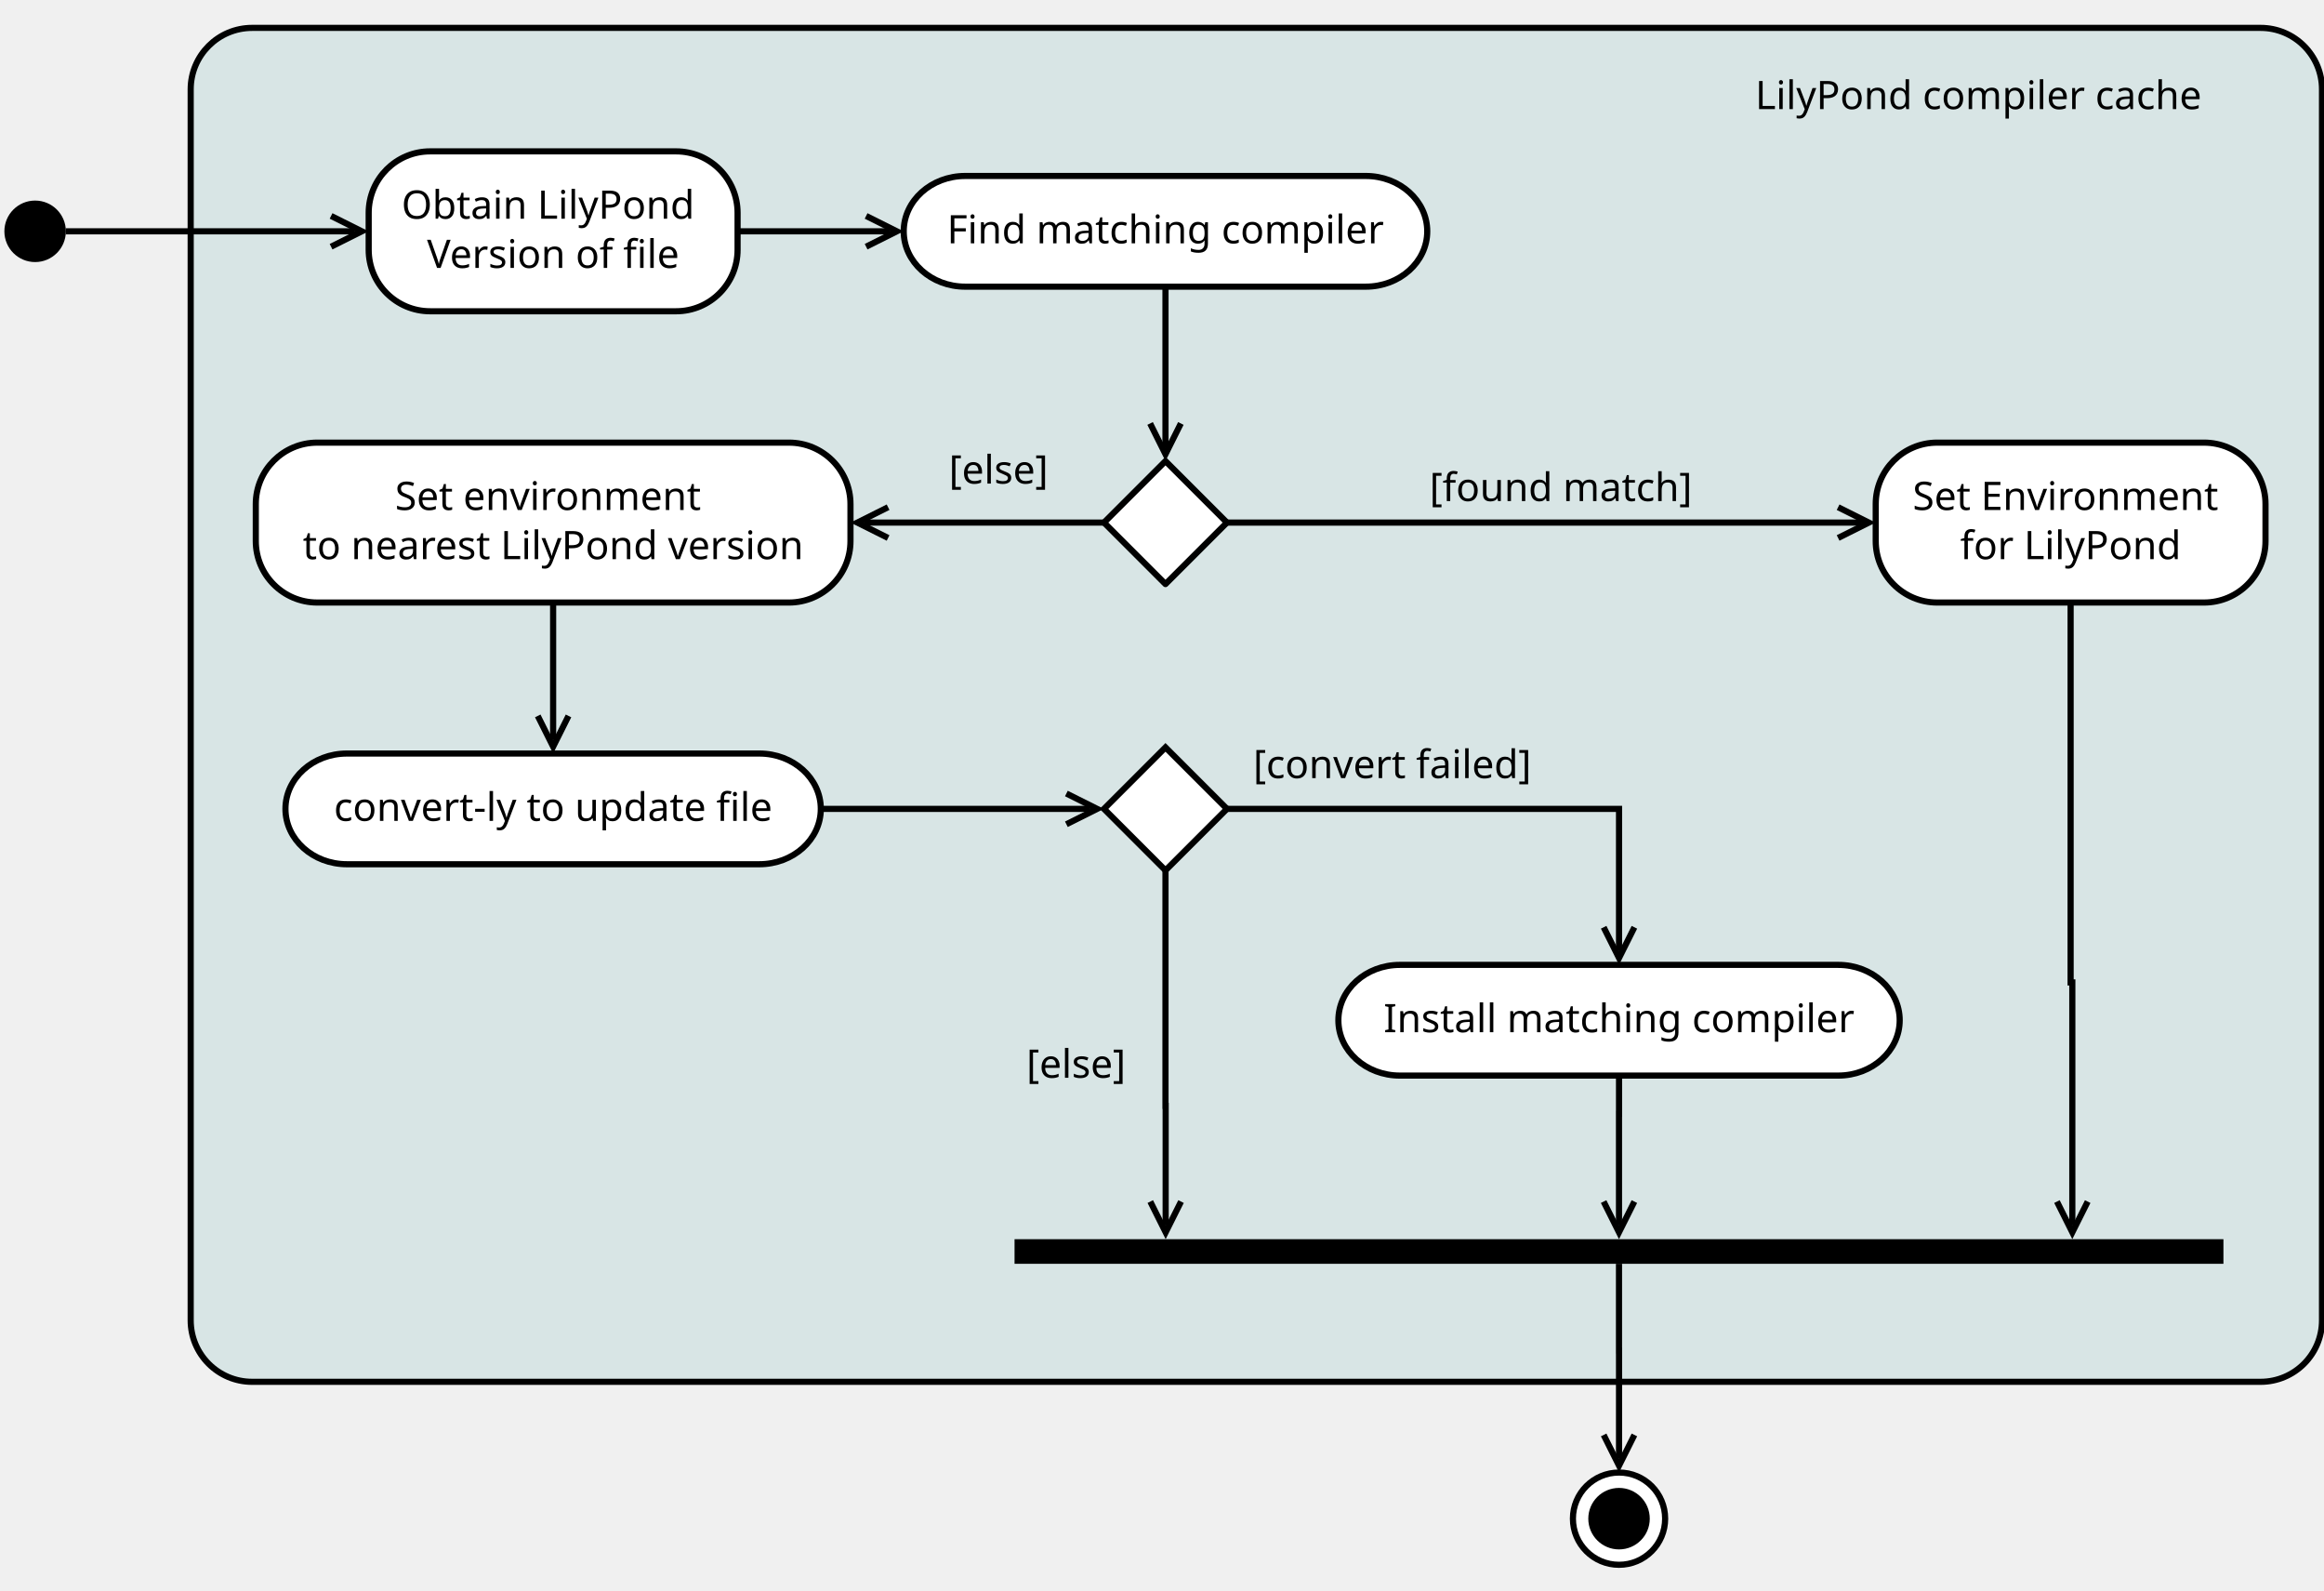
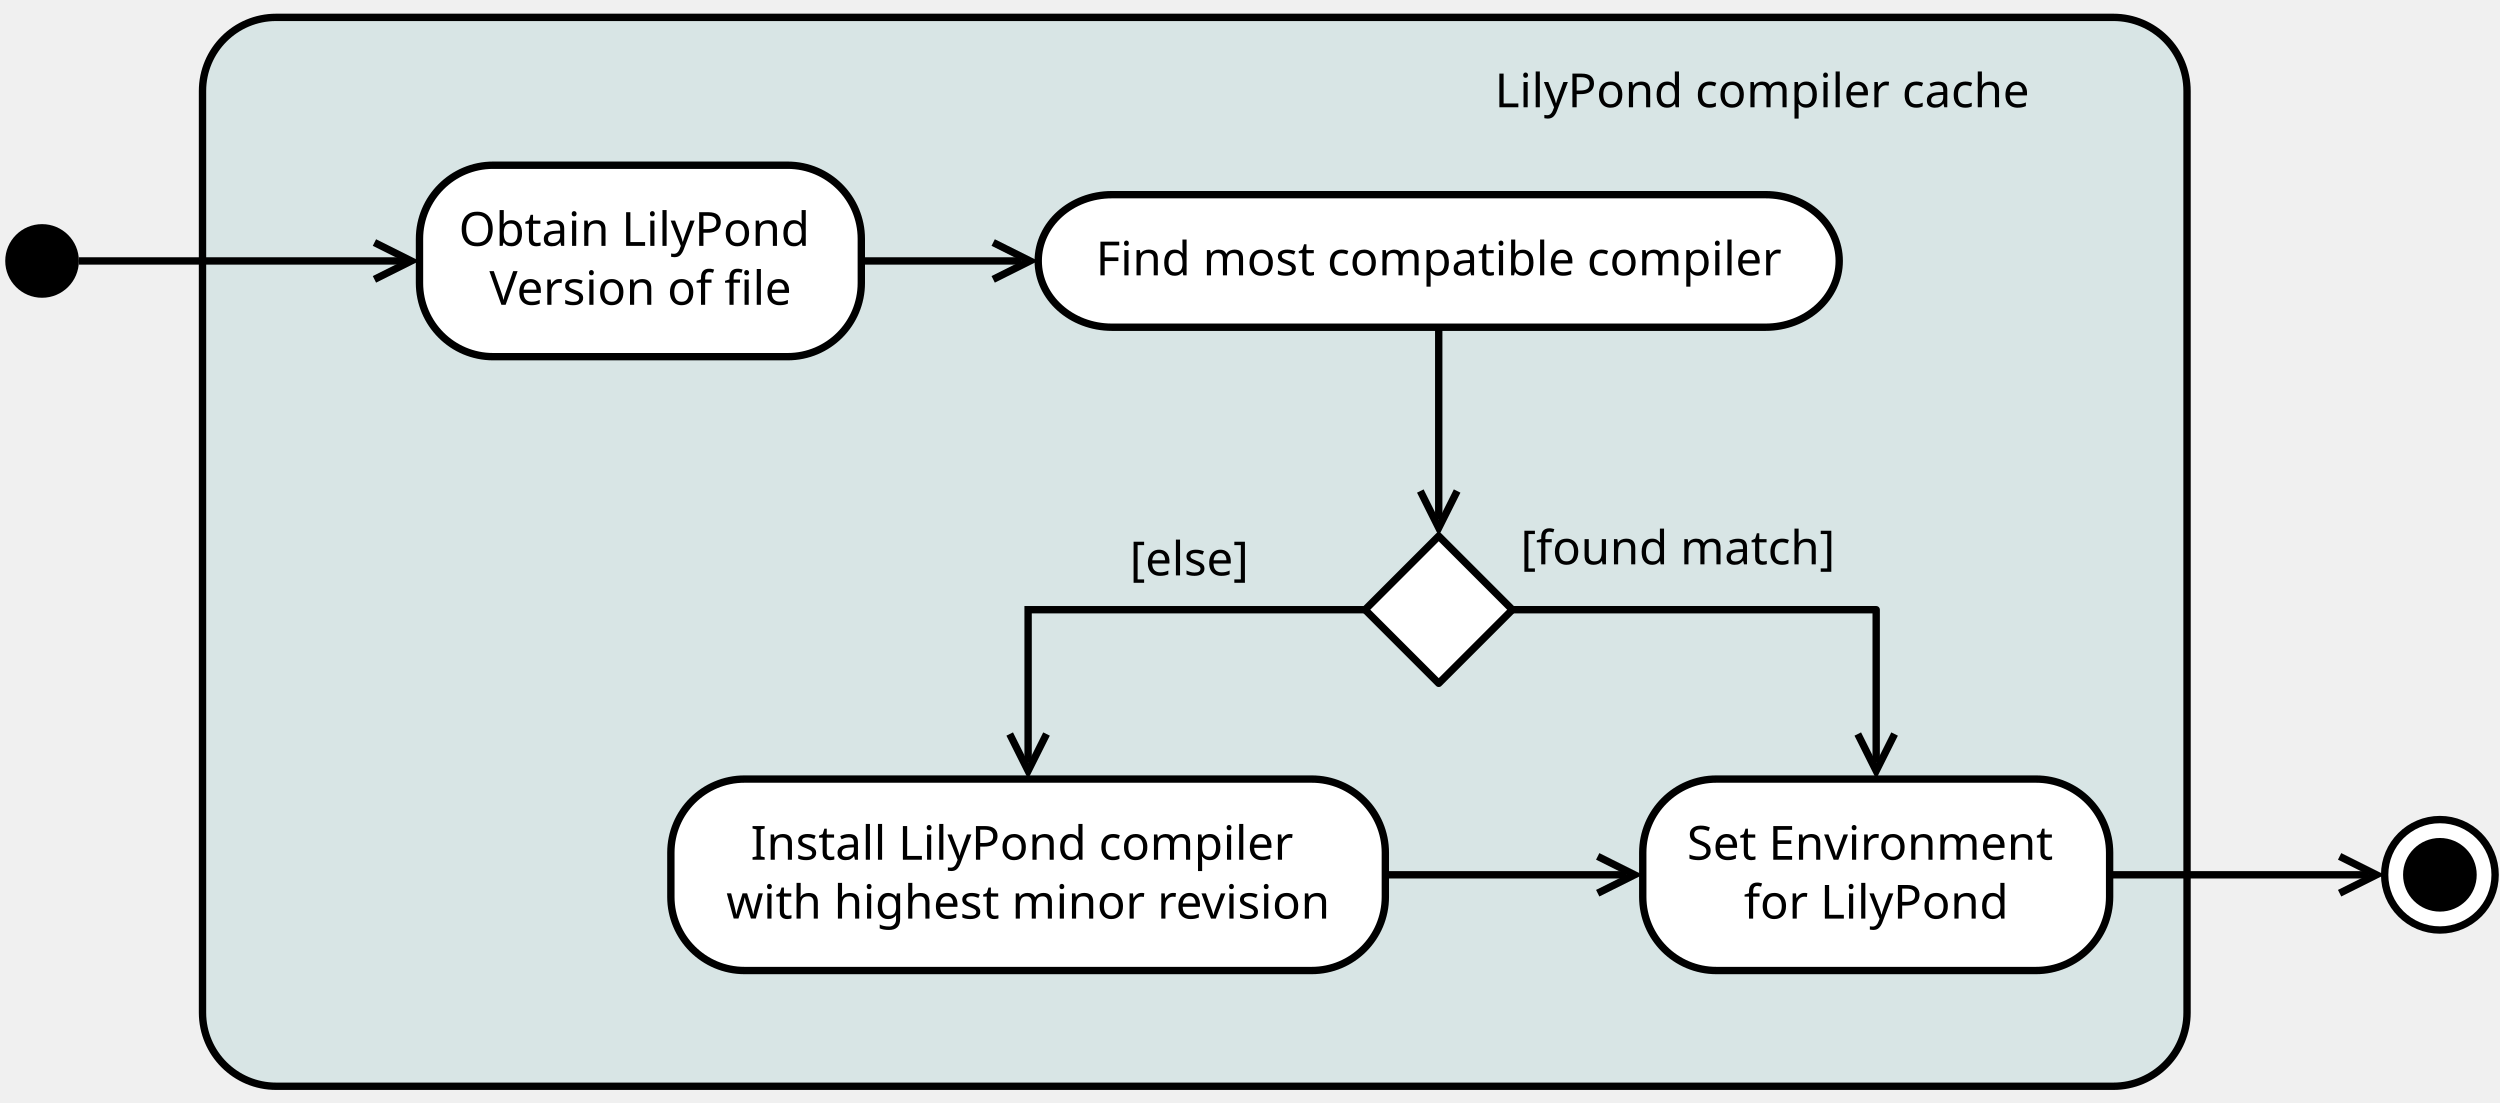
- <svg xmlns="http://www.w3.org/2000/svg" width="38cm" height="26cm" viewBox="-110 -21 756 502">
+ <svg xmlns="http://www.w3.org/2000/svg" width="34cm" height="15cm" viewBox="-10 -21 679 293">
  <g>
-     <rect style="fill: #d8e5e5" x="-47.97" y="-19.563" width="693.322" height="440.309" rx="20" ry="20" />
-     <rect style="fill: none; fill-opacity:0; stroke-width: 2; stroke-linejoin: round; stroke: #000000" x="-47.97" y="-19.563" width="693.322" height="440.309" rx="20" ry="20" />
+     <rect style="fill: #d8e5e5" x="45" y="-19.563" width="539" height="290.313" rx="20" ry="20" />
+     <rect style="fill: none; fill-opacity:0; stroke-width: 2; stroke-linejoin: round; stroke: #000000" x="45" y="-19.563" width="539" height="290.313" rx="20" ry="20" />
  </g>
  <g>
-     <rect style="fill: #ffffff" x="9.934" y="20.594" width="120" height="52" rx="20" ry="20" />
-     <rect style="fill: none; fill-opacity:0; stroke-width: 2; stroke-linejoin: round; stroke: #000000" x="9.934" y="20.594" width="120" height="52" rx="20" ry="20" />
-     <text font-size="12.8" style="fill: #000000;text-anchor:middle;font-family:sans-serif;font-style:normal;font-weight:normal" x="69.934" y="42.494">
-       <tspan x="69.934" y="42.494">Obtain LilyPond</tspan>
-       <tspan x="69.934" y="58.494">Version of file</tspan>
+     <rect style="fill: #ffffff" x="103.934" y="20.594" width="120" height="52" rx="20" ry="20" />
+     <rect style="fill: none; fill-opacity:0; stroke-width: 2; stroke-linejoin: round; stroke: #000000" x="103.934" y="20.594" width="120" height="52" rx="20" ry="20" />
+     <text font-size="12.8" style="fill: #000000;text-anchor:middle;font-family:sans-serif;font-style:normal;font-weight:normal" x="163.934" y="42.494">
+       <tspan x="163.934" y="42.494">Obtain LilyPond</tspan>
+       <tspan x="163.934" y="58.494">Version of file</tspan>
    </text>
  </g>
  <g>
-     <polygon style="fill: #ffffff" points="249.133,141.316 269.133,121.316 289.133,141.316 269.133,161.316 " />
-     <polygon style="fill: none; fill-opacity:0; stroke-width: 2; stroke-linejoin: round; stroke: #000000" points="249.133,141.316 269.133,121.316 289.133,141.316 269.133,161.316 " />
+     <polygon style="fill: #ffffff" points="360.758,141.316 380.758,121.316 400.758,141.316 380.758,161.316 " />
+     <polygon style="fill: none; fill-opacity:0; stroke-width: 2; stroke-linejoin: round; stroke: #000000" points="360.758,141.316 380.758,121.316 400.758,141.316 380.758,161.316 " />
  </g>
  <g>
-     <rect style="fill: #ffffff" x="500.173" y="115.316" width="126.8" height="52" rx="20" ry="20" />
-     <rect style="fill: none; fill-opacity:0; stroke-width: 2; stroke-linejoin: round; stroke: #000000" x="500.173" y="115.316" width="126.8" height="52" rx="20" ry="20" />
-     <text font-size="12.8" style="fill: #000000;text-anchor:middle;font-family:sans-serif;font-style:normal;font-weight:normal" x="563.573" y="137.216">
-       <tspan x="563.573" y="137.216">Set Environment</tspan>
-       <tspan x="563.573" y="153.216">for LilyPond</tspan>
+     <rect style="fill: #ffffff" x="436.172" y="187.316" width="126.8" height="52" rx="20" ry="20" />
+     <rect style="fill: none; fill-opacity:0; stroke-width: 2; stroke-linejoin: round; stroke: #000000" x="436.172" y="187.316" width="126.8" height="52" rx="20" ry="20" />
+     <text font-size="12.8" style="fill: #000000;text-anchor:middle;font-family:sans-serif;font-style:normal;font-weight:normal" x="499.572" y="209.216">
+       <tspan x="499.572" y="209.216">Set Environment</tspan>
+       <tspan x="499.572" y="225.216">for LilyPond</tspan>
    </text>
  </g>
  <g>
-     <polyline style="fill: none; fill-opacity:0; stroke-width: 2; stroke-linejoin: round; stroke: #000000" points="289.133,141.316 299.133,141.316 490.173,141.316 495.701,141.316 " />
-     <polyline style="fill: none; fill-opacity:0; stroke-width: 2; stroke: #000000" points="487.937,146.316 497.937,141.316 487.937,136.316 " />
-     <text font-size="12.8" style="fill: #000000;text-anchor:middle;font-family:sans-serif;font-style:normal;font-weight:normal" x="397.741" y="134.317">[found match]</text>
+     <polyline style="fill: none; fill-opacity:0; stroke-width: 2; stroke-linejoin: round; stroke: #000000" points="400.758,141.316 499.572,141.316 499.572,182.844 " />
+     <polyline style="fill: none; fill-opacity:0; stroke-width: 2; stroke: #000000" points="494.572,175.08 499.572,185.08 504.572,175.08 " />
+     <text font-size="12.8" style="fill: #000000;text-anchor:middle;font-family:sans-serif;font-style:normal;font-weight:normal" x="445.7" y="129">[found match]</text>
  </g>
  <g>
-     <polyline style="fill: none; fill-opacity:0; stroke-width: 2; stroke: #000000" points="249.133,141.316 239.133,141.316 176.659,141.316 171.131,141.316 " />
-     <polyline style="fill: none; fill-opacity:0; stroke-width: 2; stroke: #000000" points="178.895,136.316 168.895,141.316 178.895,146.316 " />
-     <text font-size="12.8" style="fill: #000000;text-anchor:middle;font-family:sans-serif;font-style:normal;font-weight:normal" x="214.828" y="128.632">[else]</text>
+     <polyline style="fill: none; fill-opacity:0; stroke-width: 2; stroke: #000000" points="360.758,141.316 269.234,141.316 269.234,182.844 " />
+     <polyline style="fill: none; fill-opacity:0; stroke-width: 2; stroke: #000000" points="264.234,175.08 269.234,185.08 274.234,175.08 " />
+     <text font-size="12.8" style="fill: #000000;text-anchor:middle;font-family:sans-serif;font-style:normal;font-weight:normal" x="313" y="132">[else]</text>
  </g>
-   <ellipse style="fill: #000000" cx="-98.576" cy="46.594" rx="10" ry="10" />
+   <ellipse style="fill: #000000" cx="1.424" cy="46.594" rx="10" ry="10" />
  <g>
-     <rect style="fill: #ffffff" x="-17.141" y="216.424" width="174.15" height="36" rx="20" ry="20" />
-     <rect style="fill: none; fill-opacity:0; stroke-width: 2; stroke: #000000" x="-17.141" y="216.424" width="174.15" height="36" rx="20" ry="20" />
-     <text font-size="12.8" style="fill: #000000;text-anchor:middle;font-family:sans-serif;font-style:normal;font-weight:normal" x="69.934" y="238.324">
-       <tspan x="69.934" y="238.324">convert-ly to update file</tspan>
+     <rect style="fill: #ffffff" x="271.984" y="28.594" width="217.55" height="36" rx="20" ry="20" />
+     <rect style="fill: none; fill-opacity:0; stroke-width: 2; stroke: #000000" x="271.984" y="28.594" width="217.55" height="36" rx="20" ry="20" />
+     <text font-size="12.8" style="fill: #000000;text-anchor:middle;font-family:sans-serif;font-style:normal;font-weight:normal" x="380.759" y="50.494">
+       <tspan x="380.759" y="50.494">Find most compatible compiler</tspan>
    </text>
  </g>
  <g>
-     <polygon style="fill: #ffffff" points="249.133,234.424 269.133,214.424 289.133,234.424 269.133,254.424 " />
-     <polygon style="fill: none; fill-opacity:0; stroke-width: 2; stroke: #000000" points="249.133,234.424 269.133,214.424 289.133,234.424 269.133,254.424 " />
+     <polyline style="fill: none; fill-opacity:0; stroke-width: 2; stroke: #000000" points="380.759,64.594 380.759,92.955 380.758,92.955 380.758,116.844 " />
+     <polyline style="fill: none; fill-opacity:0; stroke-width: 2; stroke: #000000" points="375.758,109.08 380.758,119.08 385.758,109.08 " />
  </g>
  <g>
-     <rect style="fill: #ffffff" x="183.983" y="28.594" width="170.3" height="36" rx="20" ry="20" />
-     <rect style="fill: none; fill-opacity:0; stroke-width: 2; stroke: #000000" x="183.983" y="28.594" width="170.3" height="36" rx="20" ry="20" />
-     <text font-size="12.8" style="fill: #000000;text-anchor:middle;font-family:sans-serif;font-style:normal;font-weight:normal" x="269.133" y="50.494">
-       <tspan x="269.133" y="50.494">Find matching compiler</tspan>
+     <rect style="fill: #ffffff" x="172.209" y="187.316" width="194.05" height="52" rx="20" ry="20" />
+     <rect style="fill: none; fill-opacity:0; stroke-width: 2; stroke: #000000" x="172.209" y="187.316" width="194.05" height="52" rx="20" ry="20" />
+     <text font-size="12.8" style="fill: #000000;text-anchor:middle;font-family:sans-serif;font-style:normal;font-weight:normal" x="269.234" y="209.216">
+       <tspan x="269.234" y="209.216">Install LilyPond compiler</tspan>
+       <tspan x="269.234" y="225.216">with highest minor revision</tspan>
    </text>
  </g>
  <g>
-     <polyline style="fill: none; fill-opacity:0; stroke-width: 2; stroke: #000000" points="269.133,64.594 269.133,74.594 269.133,111.316 269.133,116.844 " />
-     <polyline style="fill: none; fill-opacity:0; stroke-width: 2; stroke: #000000" points="264.133,109.08 269.133,119.08 274.133,109.08 " />
+     <polyline style="fill: none; fill-opacity:0; stroke-width: 2; stroke: #000000" points="223.934,46.594 233.934,46.594 261.984,46.594 267.512,46.594 " />
+     <polyline style="fill: none; fill-opacity:0; stroke-width: 2; stroke: #000000" points="259.748,51.594 269.748,46.594 259.748,41.594 " />
  </g>
  <g>
-     <rect style="fill: #ffffff" x="325.373" y="285.156" width="182.6" height="36" rx="20" ry="20" />
-     <rect style="fill: none; fill-opacity:0; stroke-width: 2; stroke: #000000" x="325.373" y="285.156" width="182.6" height="36" rx="20" ry="20" />
-     <text font-size="12.8" style="fill: #000000;text-anchor:middle;font-family:sans-serif;font-style:normal;font-weight:normal" x="416.673" y="307.056">
-       <tspan x="416.673" y="307.056">Install matching compiler</tspan>
-     </text>
+     <polyline style="fill: none; fill-opacity:0; stroke-width: 2; stroke: #000000" points="11.424,46.594 21.424,46.594 93.934,46.594 99.462,46.594 " />
+     <polyline style="fill: none; fill-opacity:0; stroke-width: 2; stroke: #000000" points="91.698,51.594 101.698,46.594 91.698,41.594 " />
  </g>
  <g>
-     <polyline style="fill: none; fill-opacity:0; stroke-width: 2; stroke: #000000" points="157.009,234.424 167.009,234.424 239.133,234.424 244.661,234.424 " />
-     <polyline style="fill: none; fill-opacity:0; stroke-width: 2; stroke: #000000" points="236.897,239.424 246.897,234.424 236.897,229.424 " />
+     <ellipse style="fill: #ffffff" cx="652.674" cy="213.316" rx="15" ry="15" />
+     <ellipse style="fill: none; fill-opacity:0; stroke-width: 2; stroke: #000000" cx="652.674" cy="213.316" rx="15" ry="15" />
+     <ellipse style="fill: #000000" cx="652.674" cy="213.316" rx="10" ry="10" />
  </g>
  <g>
-     <rect style="fill: #ffffff" x="-26.791" y="115.316" width="193.45" height="52" rx="20" ry="20" />
-     <rect style="fill: none; fill-opacity:0; stroke-width: 2; stroke: #000000" x="-26.791" y="115.316" width="193.45" height="52" rx="20" ry="20" />
-     <text font-size="12.8" style="fill: #000000;text-anchor:middle;font-family:sans-serif;font-style:normal;font-weight:normal" x="69.934" y="137.216">
-       <tspan x="69.934" y="137.216">Set environment</tspan>
-       <tspan x="69.934" y="153.216">to nearest LilyPond version</tspan>
-     </text>
+     <polyline style="fill: none; fill-opacity:0; stroke-width: 2; stroke: #000000" points="366.259,213.316 376.259,213.316 426.172,213.316 431.7,213.316 " />
+     <polyline style="fill: none; fill-opacity:0; stroke-width: 2; stroke: #000000" points="423.936,218.316 433.936,213.316 423.936,208.316 " />
  </g>
  <g>
-     <polyline style="fill: none; fill-opacity:0; stroke-width: 2; stroke: #000000" points="69.934,167.316 69.934,177.316 69.934,206.424 69.934,211.951 " />
-     <polyline style="fill: none; fill-opacity:0; stroke-width: 2; stroke: #000000" points="64.934,204.187 69.934,214.187 74.934,204.187 " />
+     <polyline style="fill: none; fill-opacity:0; stroke-width: 2; stroke: #000000" points="562.972,213.316 572.972,213.316 627.674,213.316 633.202,213.316 " />
+     <polyline style="fill: none; fill-opacity:0; stroke-width: 2; stroke: #000000" points="625.438,218.316 635.438,213.316 625.438,208.316 " />
  </g>
-   <rect style="fill: #000000" x="220.035" y="374.366" width="393.249" height="8" />
-   <g>
-     <polyline style="fill: none; fill-opacity:0; stroke-width: 2; stroke: #000000" points="563.573,167.316 563.573,290.86 564.128,290.86 564.128,369.894 " />
-     <polyline style="fill: none; fill-opacity:0; stroke-width: 2; stroke: #000000" points="559.128,362.13 564.128,372.13 569.128,362.13 " />
-   </g>
-   <g>
-     <polyline style="fill: none; fill-opacity:0; stroke-width: 2; stroke: #000000" points="269.133,254.424 269.133,331.01 269.191,331.01 269.191,369.894 " />
-     <polyline style="fill: none; fill-opacity:0; stroke-width: 2; stroke: #000000" points="264.191,362.13 269.191,372.13 274.191,362.13 " />
-     <text font-size="12.8" style="fill: #000000;text-anchor:middle;font-family:sans-serif;font-style:normal;font-weight:normal" x="240.055" y="321.861">[else]</text>
-   </g>
-   <g>
-     <polyline style="fill: none; fill-opacity:0; stroke-width: 2; stroke: #000000" points="416.673,321.156 416.673,333.632 416.66,333.632 416.66,369.894 " />
-     <polyline style="fill: none; fill-opacity:0; stroke-width: 2; stroke: #000000" points="411.66,362.13 416.66,372.13 421.66,362.13 " />
-   </g>
-   <g>
-     <polyline style="fill: none; fill-opacity:0; stroke-width: 2; stroke: #000000" points="289.133,234.424 416.673,234.424 416.673,280.684 " />
-     <polyline style="fill: none; fill-opacity:0; stroke-width: 2; stroke: #000000" points="411.673,272.92 416.673,282.92 421.673,272.92 " />
-     <text font-size="12.8" style="fill: #000000;text-anchor:middle;font-family:sans-serif;font-style:normal;font-weight:normal" x="342.903" y="224.424">[convert failed]</text>
-   </g>
-   <g>
-     <polyline style="fill: none; fill-opacity:0; stroke-width: 2; stroke: #000000" points="129.934,46.594 139.934,46.594 173.983,46.594 179.511,46.594 " />
-     <polyline style="fill: none; fill-opacity:0; stroke-width: 2; stroke: #000000" points="171.747,51.594 181.747,46.594 171.747,41.594 " />
-   </g>
-   <g>
-     <polyline style="fill: none; fill-opacity:0; stroke-width: 2; stroke: #000000" points="-88.576,46.594 -78.576,46.594 -0.066,46.594 5.462,46.594 " />
-     <polyline style="fill: none; fill-opacity:0; stroke-width: 2; stroke: #000000" points="-2.302,51.594 7.698,46.594 -2.302,41.594 " />
-   </g>
-   <g>
-     <ellipse style="fill: #ffffff" cx="416.673" cy="465.252" rx="15" ry="15" />
-     <ellipse style="fill: none; fill-opacity:0; stroke-width: 2; stroke: #000000" cx="416.673" cy="465.252" rx="15" ry="15" />
-     <ellipse style="fill: #000000" cx="416.673" cy="465.252" rx="10" ry="10" />
-   </g>
-   <g>
-     <polyline style="fill: none; fill-opacity:0; stroke-width: 2; stroke: #000000" points="416.66,382.366 416.66,410.594 416.673,410.594 416.673,445.78 " />
-     <polyline style="fill: none; fill-opacity:0; stroke-width: 2; stroke: #000000" points="411.673,438.016 416.673,448.016 421.673,438.016 " />
-   </g>
-   <text font-size="12.8" style="fill: #000000;text-anchor:start;font-family:sans-serif;font-style:normal;font-weight:normal" x="460.993" y="6.849">
-     <tspan x="460.993" y="6.849">LilyPond compiler cache</tspan>
+   <text font-size="12.8" style="fill: #000000;text-anchor:start;font-family:sans-serif;font-style:normal;font-weight:normal" x="609" y="4">
+     <tspan x="609" y="4" />
+   </text>
+   <text font-size="12.8" style="fill: #000000;text-anchor:start;font-family:sans-serif;font-style:normal;font-weight:normal" x="395.994" y="4.849">
+     <tspan x="395.994" y="4.849">LilyPond compiler cache</tspan>
  </text>
</svg>
